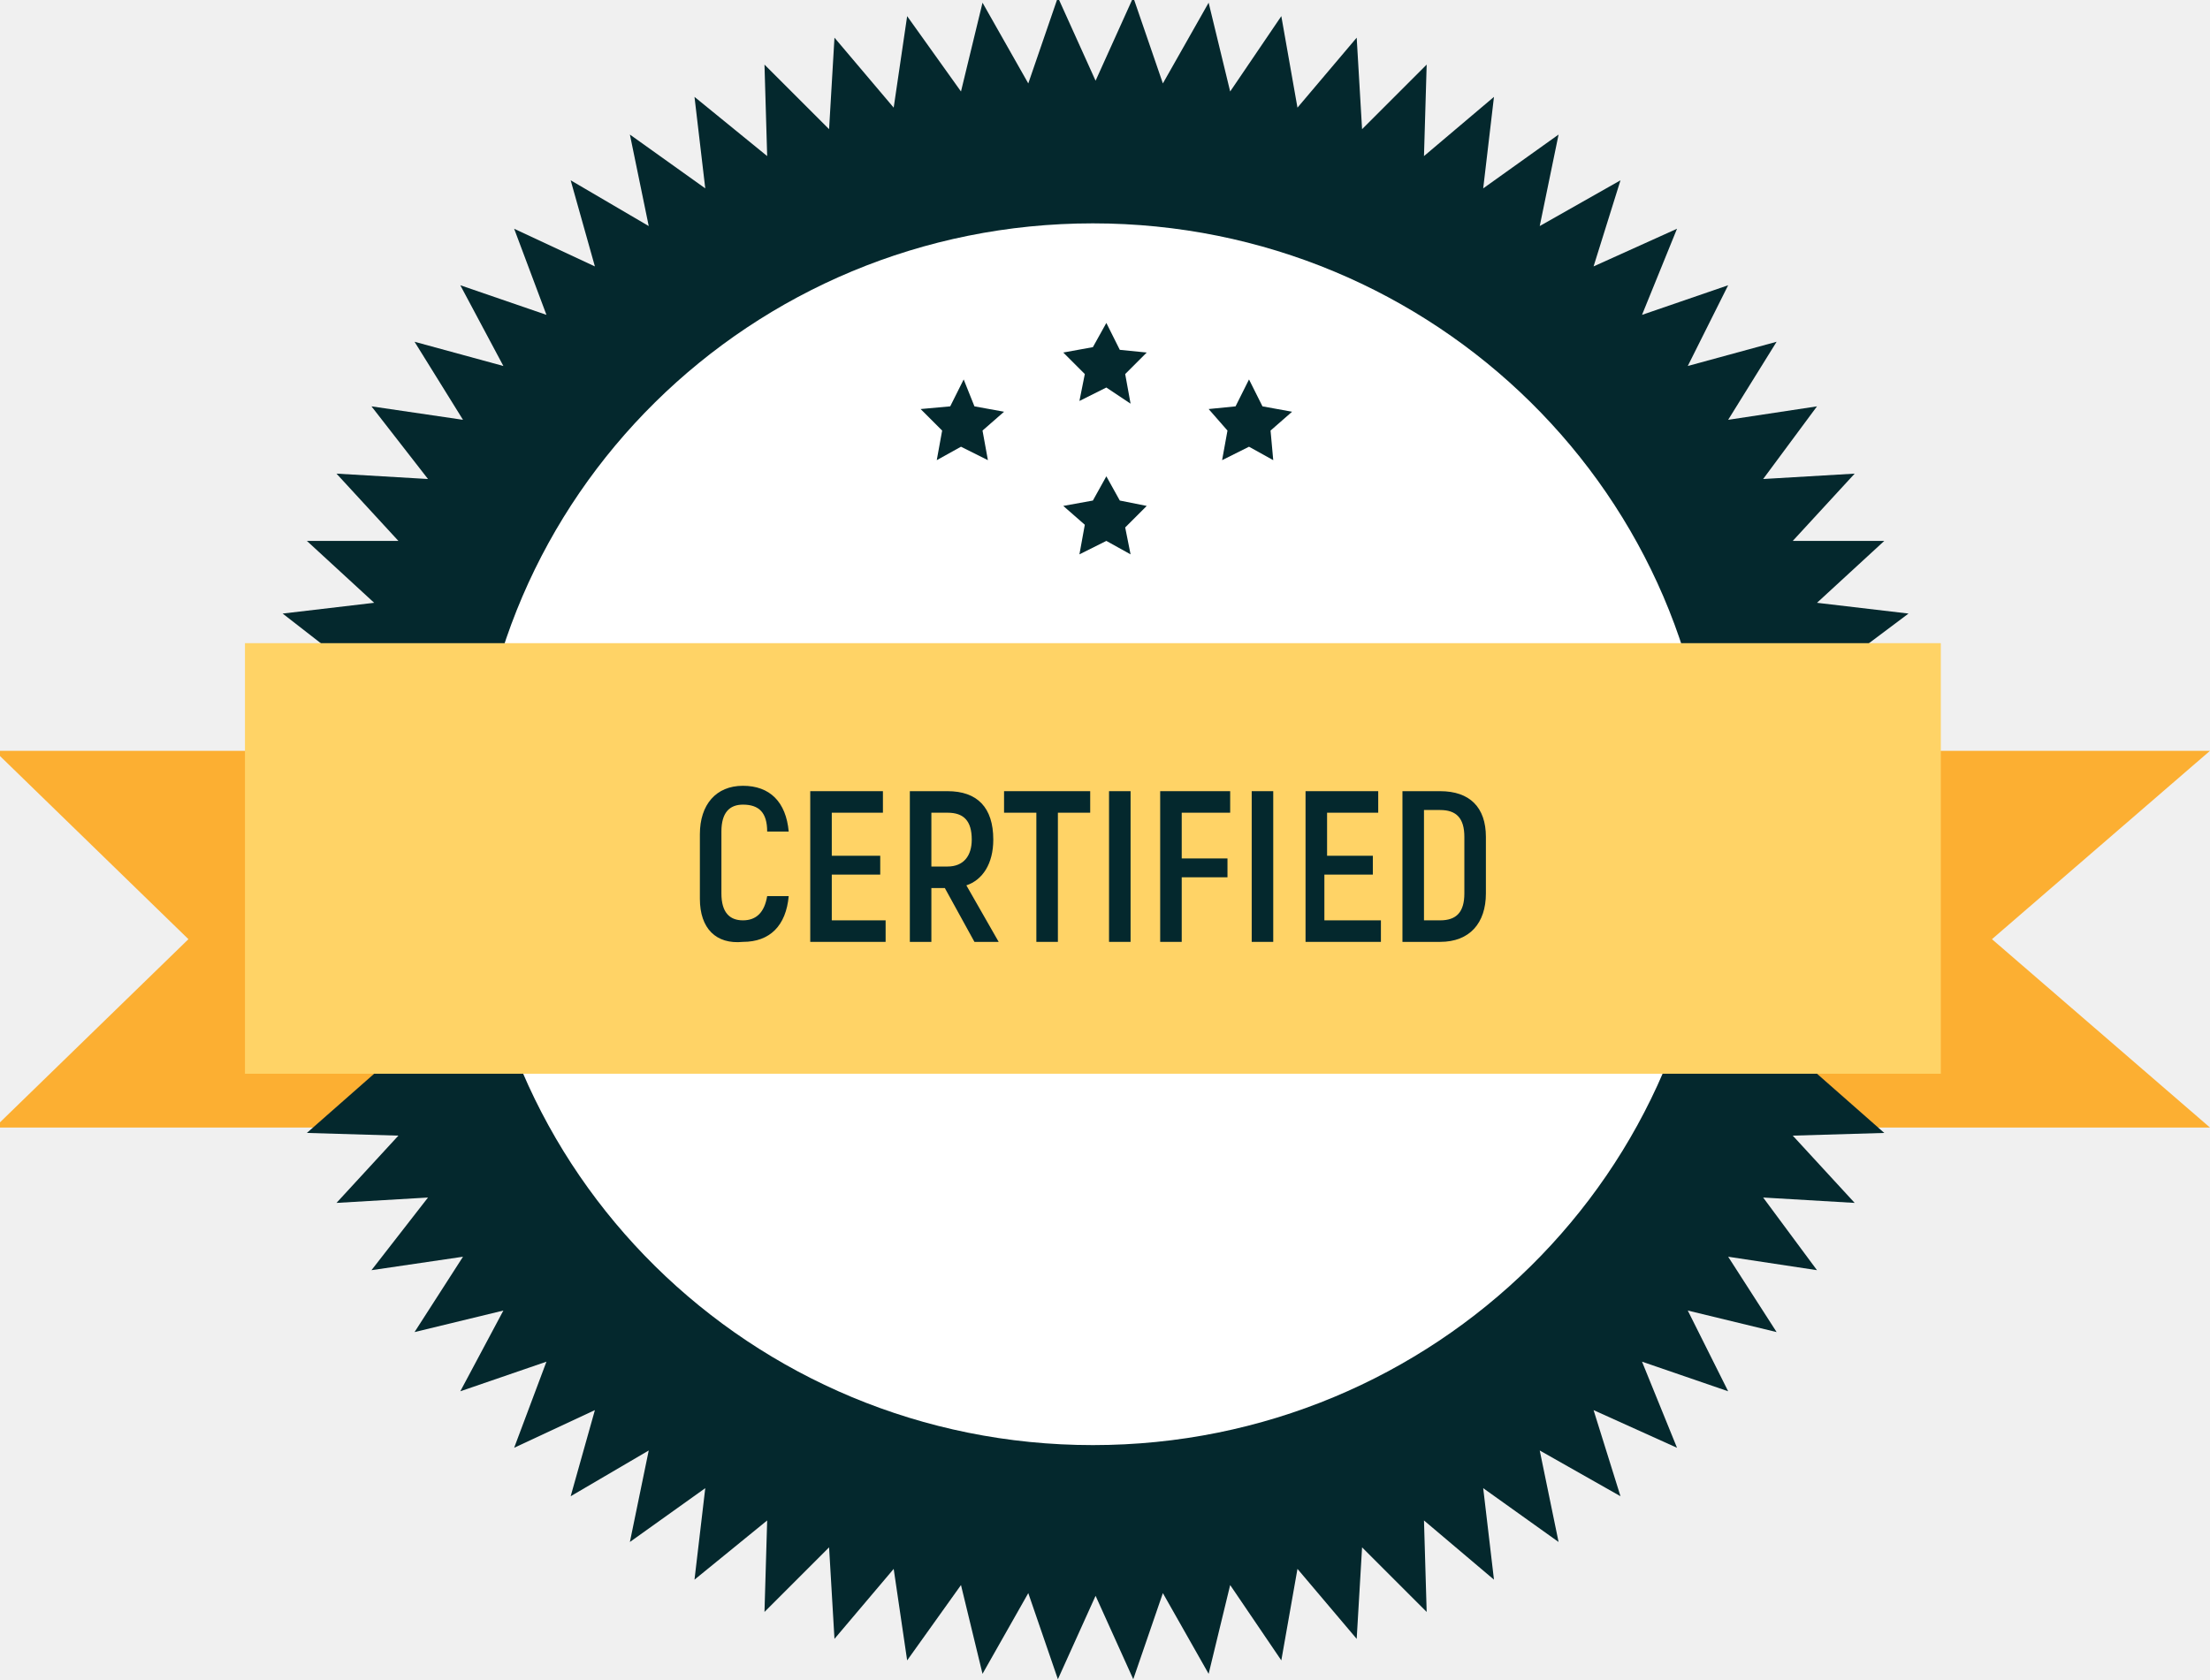
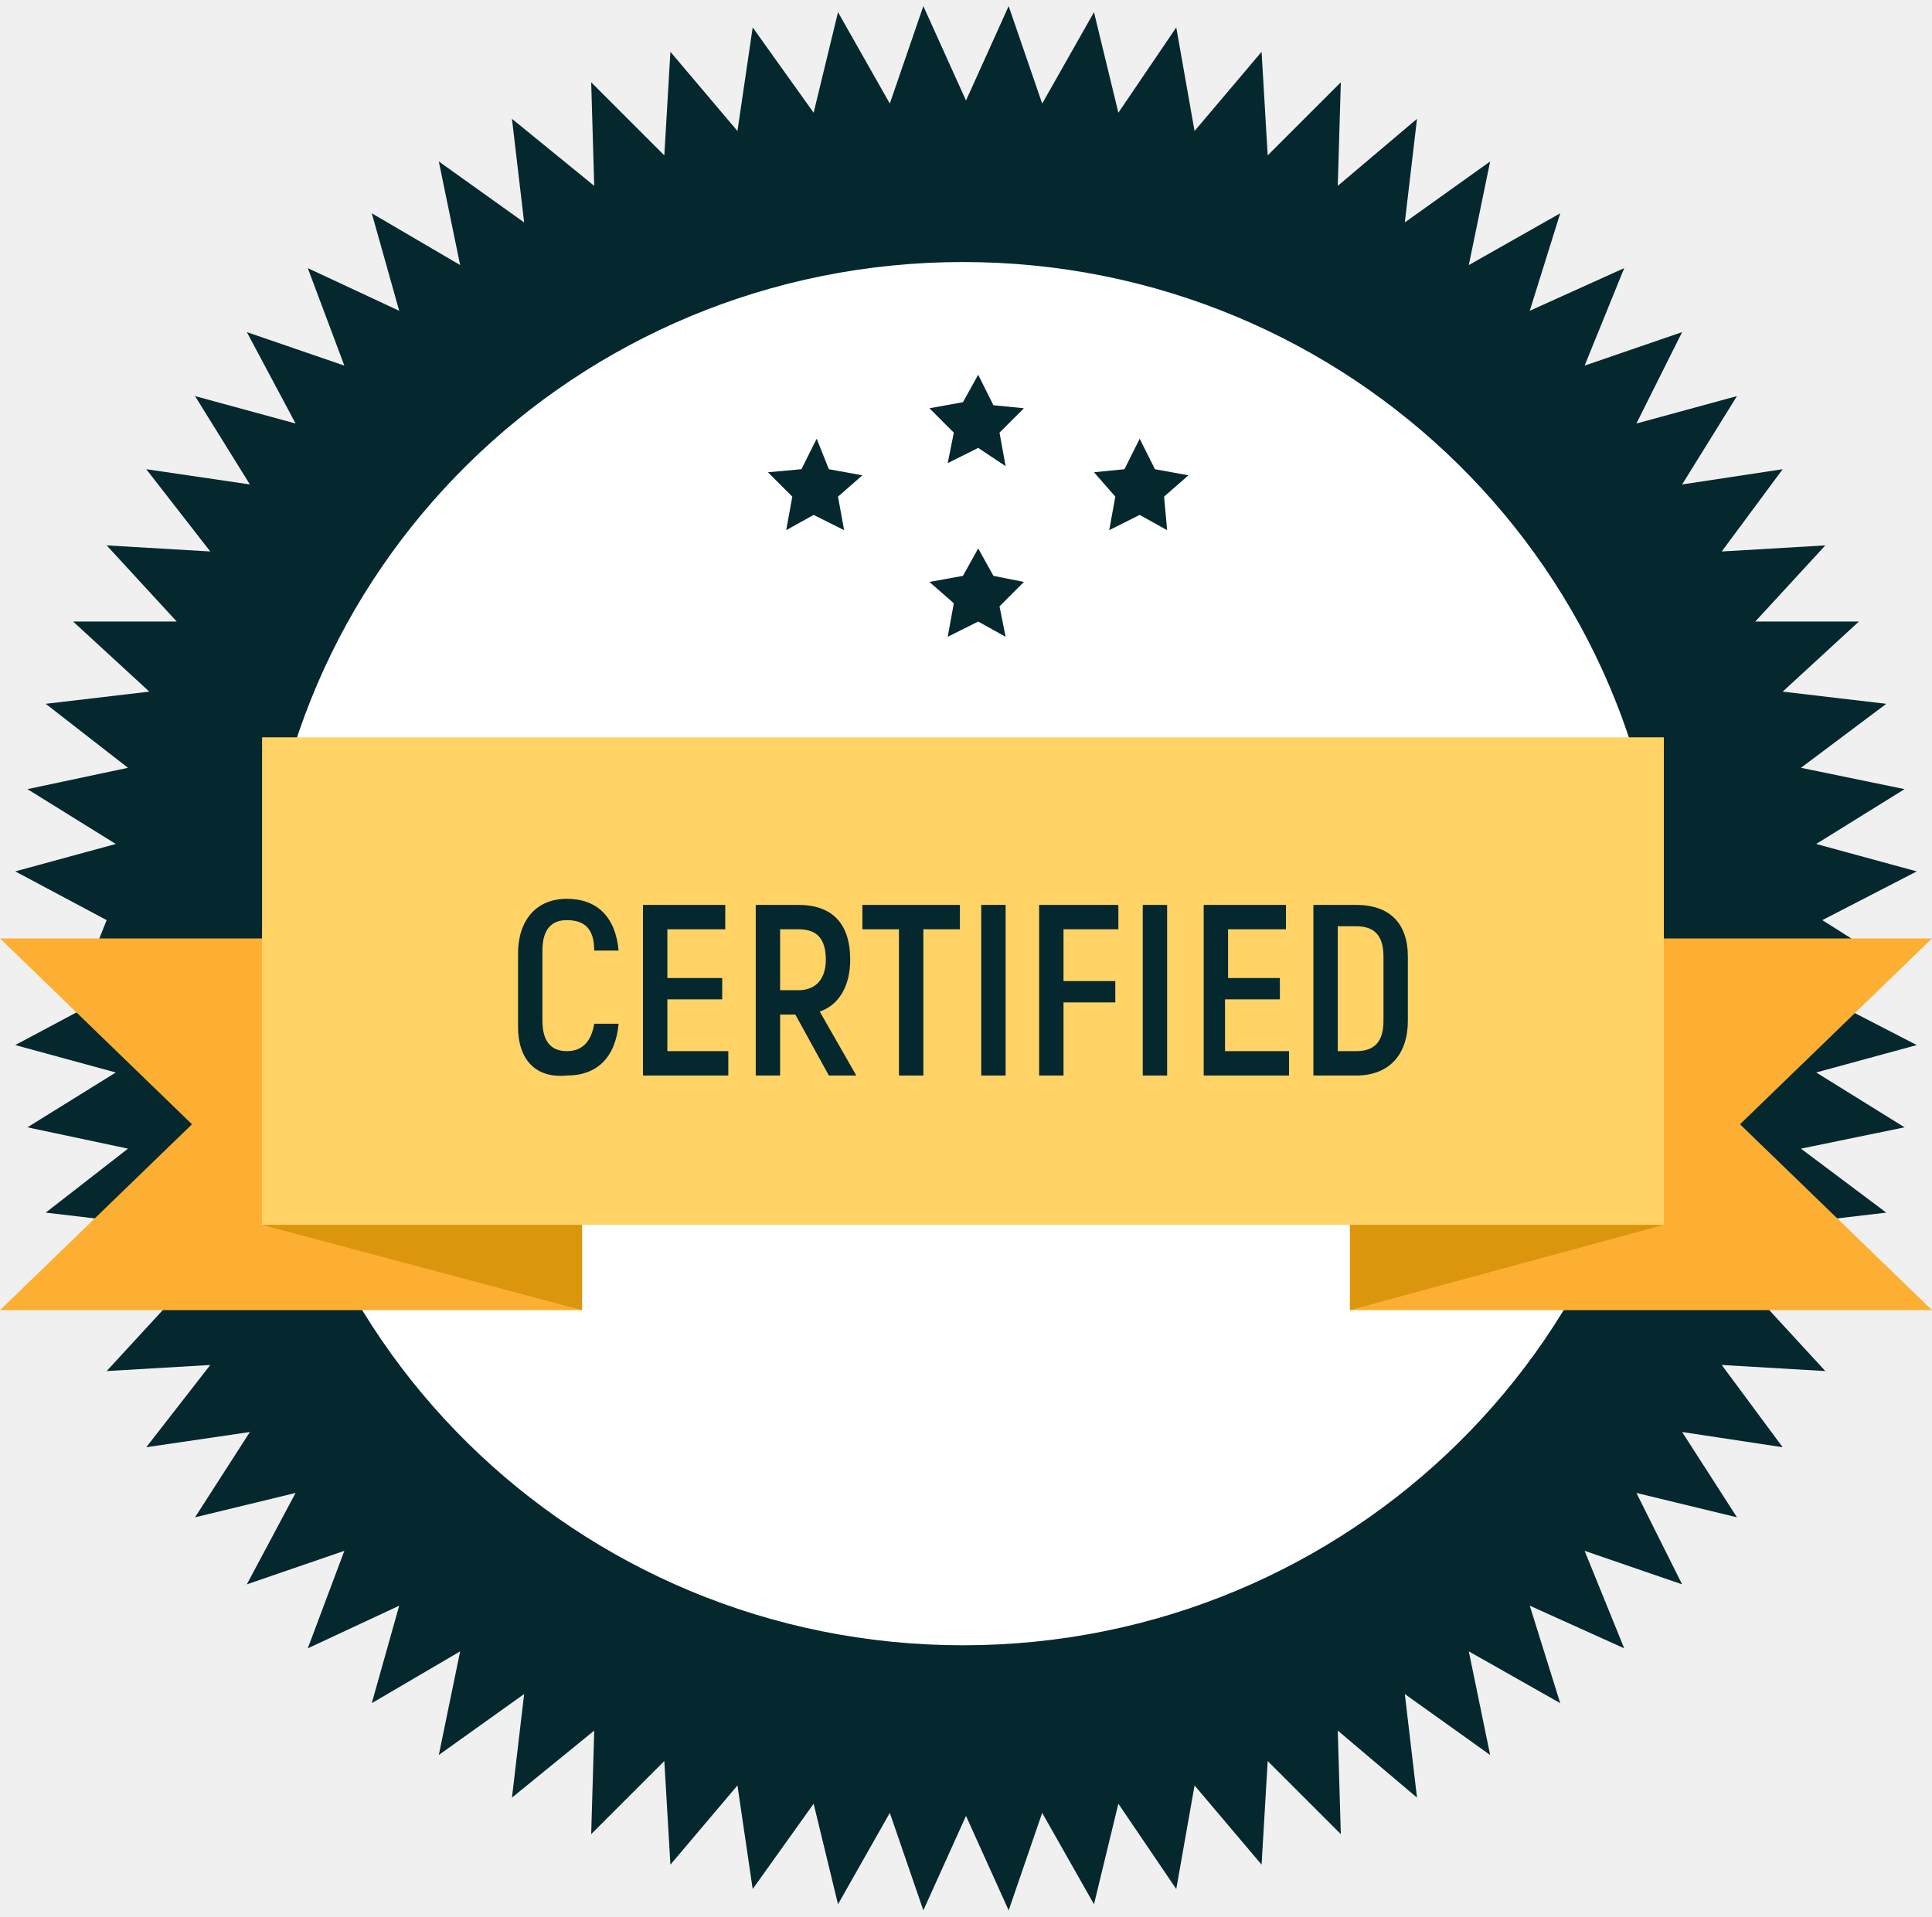
- <svg xmlns="http://www.w3.org/2000/svg" version="1.1" id="Слой_1" x="0px" y="0px" viewBox="0 0 82.1 62.4" enable-background="new 0 0 82.1 62.4" xml:space="preserve">
-   <g id="XMLID_5039_">
-     <polygon id="XMLID_5074_" fill="#FCAF32" points="-0.2,27.9 82.1,27.9 74,34.9 82.1,41.9 -0.2,41.9 7,34.9  " />
-     <polygon id="XMLID_1872_" fill="#04282D" points="40.7,3 42.1,-0.1 43.2,3.1 44.9,0.1 45.7,3.4 47.6,0.6 48.2,4 50.4,1.4 50.6,4.8    53,2.4 52.9,5.8 55.5,3.6 55.1,7 57.9,5 57.2,8.4 60.2,6.7 59.2,9.9 62.3,8.5 61,11.7 64.2,10.6 62.7,13.6 66,12.7 64.2,15.6    67.5,15.1 65.5,17.8 68.9,17.6 66.6,20.1 70,20.1 67.5,22.4 70.9,22.8 68.1,24.9 71.5,25.6 68.6,27.4 71.9,28.3 68.8,29.9 72,31.1    68.8,32.4 71.9,34 68.6,34.9 71.5,36.7 68.1,37.4 70.9,39.5 67.5,39.9 70,42.1 66.6,42.2 68.9,44.7 65.5,44.5 67.5,47.2 64.2,46.7    66,49.5 62.7,48.7 64.2,51.7 61,50.6 62.3,53.8 59.2,52.4 60.2,55.6 57.2,53.9 57.9,57.3 55.1,55.3 55.5,58.7 52.9,56.5 53,59.9    50.6,57.5 50.4,60.9 48.2,58.3 47.6,61.7 45.7,58.9 44.9,62.2 43.2,59.2 42.1,62.4 40.7,59.3 39.3,62.4 38.2,59.2 36.5,62.2    35.7,58.9 33.7,61.7 33.2,58.3 31,60.9 30.8,57.5 28.4,59.9 28.5,56.5 25.8,58.7 26.2,55.3 23.4,57.3 24.1,53.9 21.2,55.6    22.1,52.4 19.1,53.8 20.3,50.6 17.1,51.7 18.7,48.7 15.4,49.5 17.2,46.7 13.8,47.2 15.9,44.5 12.5,44.7 14.8,42.2 11.4,42.1    13.9,39.9 10.5,39.5 13.2,37.4 9.9,36.7 12.8,34.9 9.5,34 12.5,32.4 9.4,31.1 12.5,29.9 9.5,28.3 12.8,27.4 9.9,25.6 13.2,24.9    10.5,22.8 13.9,22.4 11.4,20.1 14.8,20.1 12.5,17.6 15.9,17.8 13.8,15.1 17.2,15.6 15.4,12.7 18.7,13.6 17.1,10.6 20.3,11.7    19.1,8.5 22.1,9.9 21.2,6.7 24.1,8.4 23.4,5 26.2,7 25.8,3.6 28.5,5.8 28.4,2.4 30.8,4.8 31,1.4 33.2,4 33.7,0.6 35.7,3.4    36.5,0.1 38.2,3.1 39.3,-0.1  " />
-     <ellipse id="XMLID_1866_" fill="#FFFFFF" cx="40.6" cy="31" rx="23" ry="22.7" />
-     <rect id="XMLID_5065_" x="9.1" y="23.9" fill="#FFD366" width="63" height="16" />
-     <g id="XMLID_274_">
-       <g id="XMLID_453_">
-         <path id="XMLID_472_" fill="#04282D" d="M26,33.4V31c0-1.1,0.6-1.8,1.6-1.8c1,0,1.6,0.6,1.7,1.7h-0.8c0-0.7-0.3-1-0.9-1     c-0.5,0-0.8,0.3-0.8,1v2.3c0,0.7,0.3,1,0.8,1c0.5,0,0.8-0.3,0.9-0.9h0.8c-0.1,1.1-0.7,1.7-1.7,1.7C26.6,35.1,26,34.5,26,33.4z" />
-         <path id="XMLID_470_" fill="#04282D" d="M32.9,34.2V35h-2.8v-5.6h2.7v0.8h-1.9v1.6h1.8v0.7h-1.8v1.7H32.9z" />
-         <path id="XMLID_467_" fill="#04282D" d="M35.1,33h-0.5v2h-0.8v-5.6h1.4c1.1,0,1.7,0.6,1.7,1.8c0,0.9-0.4,1.5-1,1.7l1.2,2.1h-0.9     L35.1,33z M34.6,32.2h0.6c0.6,0,0.9-0.4,0.9-1c0-0.7-0.3-1-0.9-1h-0.6V32.2z" />
-         <path id="XMLID_465_" fill="#04282D" d="M40.5,30.2h-1.2V35h-0.8v-4.8h-1.2v-0.8h3.2V30.2z" />
-         <path id="XMLID_463_" fill="#04282D" d="M42,29.4V35h-0.8v-5.6H42z" />
-         <path id="XMLID_461_" fill="#04282D" d="M43.9,30.2v1.7h1.7v0.7h-1.7V35h-0.8v-5.6h2.6v0.8H43.9z" />
-         <path id="XMLID_459_" fill="#04282D" d="M47.3,29.4V35h-0.8v-5.6H47.3z" />
-         <path id="XMLID_457_" fill="#04282D" d="M51.3,34.2V35h-2.8v-5.6h2.7v0.8h-1.9v1.6H51v0.7h-1.8v1.7H51.3z" />
-         <path id="XMLID_454_" fill="#04282D" d="M52.1,29.4h1.4c1.1,0,1.7,0.6,1.7,1.7v2.1c0,1.1-0.6,1.8-1.7,1.8h-1.4V29.4z M53.5,34.2     c0.6,0,0.9-0.3,0.9-1v-2.1c0-0.7-0.3-1-0.9-1h-0.6v4.1H53.5z" />
-       </g>
+ <svg xmlns="http://www.w3.org/2000/svg" version="1.1" id="Слой_1" x="0px" y="0px" viewBox="-265 390 63.4 62.9" enable-background="new -265 390 63.4 62.9" xml:space="preserve">
+   <polygon id="XMLID_1872_" fill="#04282D" points="-233.3,393.3 -231.9,390.2 -230.8,393.4 -229.1,390.4 -228.3,393.7 -226.4,390.9   -225.8,394.3 -223.6,391.7 -223.4,395.1 -221,392.7 -221.1,396.1 -218.5,393.9 -218.9,397.3 -216.1,395.3 -216.8,398.7 -213.8,397   -214.8,400.2 -211.7,398.8 -213,402 -209.8,400.9 -211.3,403.9 -208,403 -209.8,405.9 -206.5,405.4 -208.5,408.1 -205.1,407.9   -207.4,410.4 -204,410.4 -206.5,412.7 -203.1,413.1 -205.9,415.2 -202.5,415.9 -205.4,417.7 -202.1,418.6 -205.2,420.2   -203.3,421.4 -205.2,422.7 -202.1,424.3 -205.4,425.2 -202.5,427 -205.9,427.7 -203.1,429.8 -206.5,430.2 -204,432.4 -207.4,432.5   -205.1,435 -208.5,434.8 -206.5,437.5 -209.8,437 -208,439.8 -211.3,439 -209.8,442 -213,440.9 -211.7,444.1 -214.8,442.7   -213.8,445.9 -216.8,444.2 -216.1,447.6 -218.9,445.6 -218.5,449 -221.1,446.8 -221,450.2 -223.4,447.8 -223.6,451.2 -225.8,448.6   -226.4,452 -228.3,449.2 -229.1,452.5 -230.8,449.5 -231.9,452.7 -233.3,449.6 -234.7,452.7 -235.8,449.5 -237.5,452.5   -238.3,449.2 -240.3,452 -240.8,448.6 -243,451.2 -243.2,447.8 -245.6,450.2 -245.5,446.8 -248.2,449 -247.8,445.6 -250.6,447.6   -249.9,444.2 -252.8,445.9 -251.9,442.7 -254.9,444.1 -253.7,440.9 -256.9,442 -255.3,439 -258.6,439.8 -256.8,437 -260.2,437.5   -258.1,434.8 -261.5,435 -259.2,432.5 -262.6,432.4 -260.1,430.2 -263.5,429.8 -260.8,427.7 -264.1,427 -261.2,425.2 -264.5,424.3   -261.5,422.7 -261.9,421.2 -261.5,420.2 -264.5,418.6 -261.2,417.7 -264.1,415.9 -260.8,415.2 -263.5,413.1 -260.1,412.7   -262.6,410.4 -259.2,410.4 -261.5,407.9 -258.1,408.1 -260.2,405.4 -256.8,405.9 -258.6,403 -255.3,403.9 -256.9,400.9 -253.7,402   -254.9,398.8 -251.9,400.2 -252.8,397 -249.9,398.7 -250.6,395.3 -247.8,397.3 -248.2,393.9 -245.5,396.1 -245.6,392.7   -243.2,395.1 -243,391.7 -240.8,394.3 -240.3,390.9 -238.3,393.7 -237.5,390.4 -235.8,393.4 -234.7,390.2 " />
+   <ellipse id="XMLID_1866_" fill="#FFFFFF" cx="-233.4" cy="421.3" rx="23" ry="22.7" />
+   <polygon id="XMLID_1_" fill="#FCAF32" points="-245.9,433 -265,433 -258.7,426.9 -265,420.8 -245.9,420.8 " />
+   <polygon id="XMLID_2_" fill="#FCAF32" points="-220.7,420.8 -201.6,420.8 -207.9,426.9 -201.6,433 -220.7,433 " />
+   <rect id="XMLID_5065_" x="-256.4" y="414.2" fill="#FFD366" width="46" height="16" />
+   <g id="XMLID_274_">
+     <g id="XMLID_453_">
+       <path id="XMLID_472_" fill="#04282D" d="M-248,423.7v-2.4c0-1.1,0.6-1.8,1.6-1.8s1.6,0.6,1.7,1.7h-0.8c0-0.7-0.3-1-0.9-1    c-0.5,0-0.8,0.3-0.8,1v2.3c0,0.7,0.3,1,0.8,1s0.8-0.3,0.9-0.9h0.8c-0.1,1.1-0.7,1.7-1.7,1.7C-247.4,425.4-248,424.8-248,423.7z" />
+       <path id="XMLID_470_" fill="#04282D" d="M-241.1,424.5v0.8h-2.8v-5.6h2.7v0.8h-1.9v1.6h1.8v0.7h-1.8v1.7H-241.1z" />
+       <path id="XMLID_467_" fill="#04282D" d="M-238.9,423.3h-0.5v2h-0.8v-5.6h1.4c1.1,0,1.7,0.6,1.7,1.8c0,0.9-0.4,1.5-1,1.7l1.2,2.1    h-0.9L-238.9,423.3z M-239.4,422.5h0.6c0.6,0,0.9-0.4,0.9-1c0-0.7-0.3-1-0.9-1h-0.6V422.5z" />
+       <path id="XMLID_465_" fill="#04282D" d="M-233.5,420.5h-1.2v4.8h-0.8v-4.8h-1.2v-0.8h3.2V420.5z" />
+       <path id="XMLID_463_" fill="#04282D" d="M-232,419.7v5.6h-0.8v-5.6H-232z" />
+       <path id="XMLID_461_" fill="#04282D" d="M-230.1,420.5v1.7h1.7v0.7h-1.7v2.4h-0.8v-5.6h2.6v0.8    C-228.3,420.5-230.1,420.5-230.1,420.5z" />
+       <path id="XMLID_459_" fill="#04282D" d="M-226.7,419.7v5.6h-0.8v-5.6H-226.7z" />
+       <path id="XMLID_457_" fill="#04282D" d="M-222.7,424.5v0.8h-2.8v-5.6h2.7v0.8h-1.9v1.6h1.7v0.7h-1.8v1.7H-222.7z" />
+       <path id="XMLID_454_" fill="#04282D" d="M-221.9,419.7h1.4c1.1,0,1.7,0.6,1.7,1.7v2.1c0,1.1-0.6,1.8-1.7,1.8h-1.4V419.7z     M-220.5,424.5c0.6,0,0.9-0.3,0.9-1v-2.1c0-0.7-0.3-1-0.9-1h-0.6v4.1H-220.5z" />
    </g>
-     <g id="XMLID_2363_">
-       <polygon id="XMLID_5046_" fill="#04282D" points="40.6,12.9 41.1,12 41.6,13 42.6,13.1 41.8,13.9 42,15 41.1,14.4 40.1,14.9     40.3,13.9 39.5,13.1   " />
-       <polygon id="XMLID_5045_" fill="#04282D" points="40.6,18.6 41.1,17.7 41.6,18.6 42.6,18.8 41.8,19.6 42,20.6 41.1,20.1     40.1,20.6 40.3,19.5 39.5,18.8   " />
-       <polygon id="XMLID_5043_" fill="#04282D" points="45.9,15.1 46.4,14.1 46.9,15.1 48,15.3 47.2,16 47.3,17.1 46.4,16.6 45.4,17.1     45.6,16 44.9,15.2   " />
-       <polygon id="XMLID_5042_" fill="#04282D" points="35.3,15.1 35.8,14.1 36.2,15.1 37.3,15.3 36.5,16 36.7,17.1 35.7,16.6     34.8,17.1 35,16 34.2,15.2   " />
-     </g>
-     <path id="XMLID_5057_" fill="none" stroke="#FFFFFF" stroke-miterlimit="10" d="M24.9,19.5" />
-     <path id="XMLID_5054_" fill="none" stroke="#FFFFFF" stroke-miterlimit="10" d="M20.9,19.5" />
-     <path id="XMLID_5058_" fill="none" stroke="#FFFFFF" stroke-miterlimit="10" d="M56.9,19.5" />
-     <path id="XMLID_5041_" fill="none" stroke="#FFFFFF" stroke-miterlimit="10" d="M52.9,19.5" />
  </g>
+   <g id="XMLID_2363_">
+     <polygon id="XMLID_5046_" fill="#04282D" points="-233.4,403.2 -232.9,402.3 -232.4,403.3 -231.4,403.4 -232.2,404.2 -232,405.3    -232.9,404.7 -233.9,405.2 -233.7,404.2 -234.5,403.4  " />
+     <polygon id="XMLID_5045_" fill="#04282D" points="-233.4,408.9 -232.9,408 -232.4,408.9 -231.4,409.1 -232.2,409.9 -232,410.9    -232.9,410.4 -233.9,410.9 -233.7,409.8 -234.5,409.1  " />
+     <polygon id="XMLID_5043_" fill="#04282D" points="-228.1,405.4 -227.6,404.4 -227.1,405.4 -226,405.6 -226.8,406.3 -226.7,407.4    -227.6,406.9 -228.6,407.4 -228.4,406.3 -229.1,405.5  " />
+     <polygon id="XMLID_5042_" fill="#04282D" points="-238.7,405.4 -238.2,404.4 -237.8,405.4 -236.7,405.6 -237.5,406.3 -237.3,407.4    -238.3,406.9 -239.2,407.4 -239,406.3 -239.8,405.5  " />
+   </g>
+   <path id="XMLID_5057_" fill="none" stroke="#FFFFFF" stroke-miterlimit="10" d="M-249.1,409.8" />
+   <path id="XMLID_5054_" fill="none" stroke="#FFFFFF" stroke-miterlimit="10" d="M-253.1,409.8" />
+   <path id="XMLID_5058_" fill="none" stroke="#FFFFFF" stroke-miterlimit="10" d="M-217.1,409.8" />
+   <path id="XMLID_5041_" fill="none" stroke="#FFFFFF" stroke-miterlimit="10" d="M-221.1,409.8" />
+   <polygon fill="#DB960E" points="-245.9,430.2 -245.9,433 -256.4,430.2 " />
+   <polygon fill="#DB960E" points="-220.7,430.2 -220.7,433 -210.4,430.2 " />
</svg>
